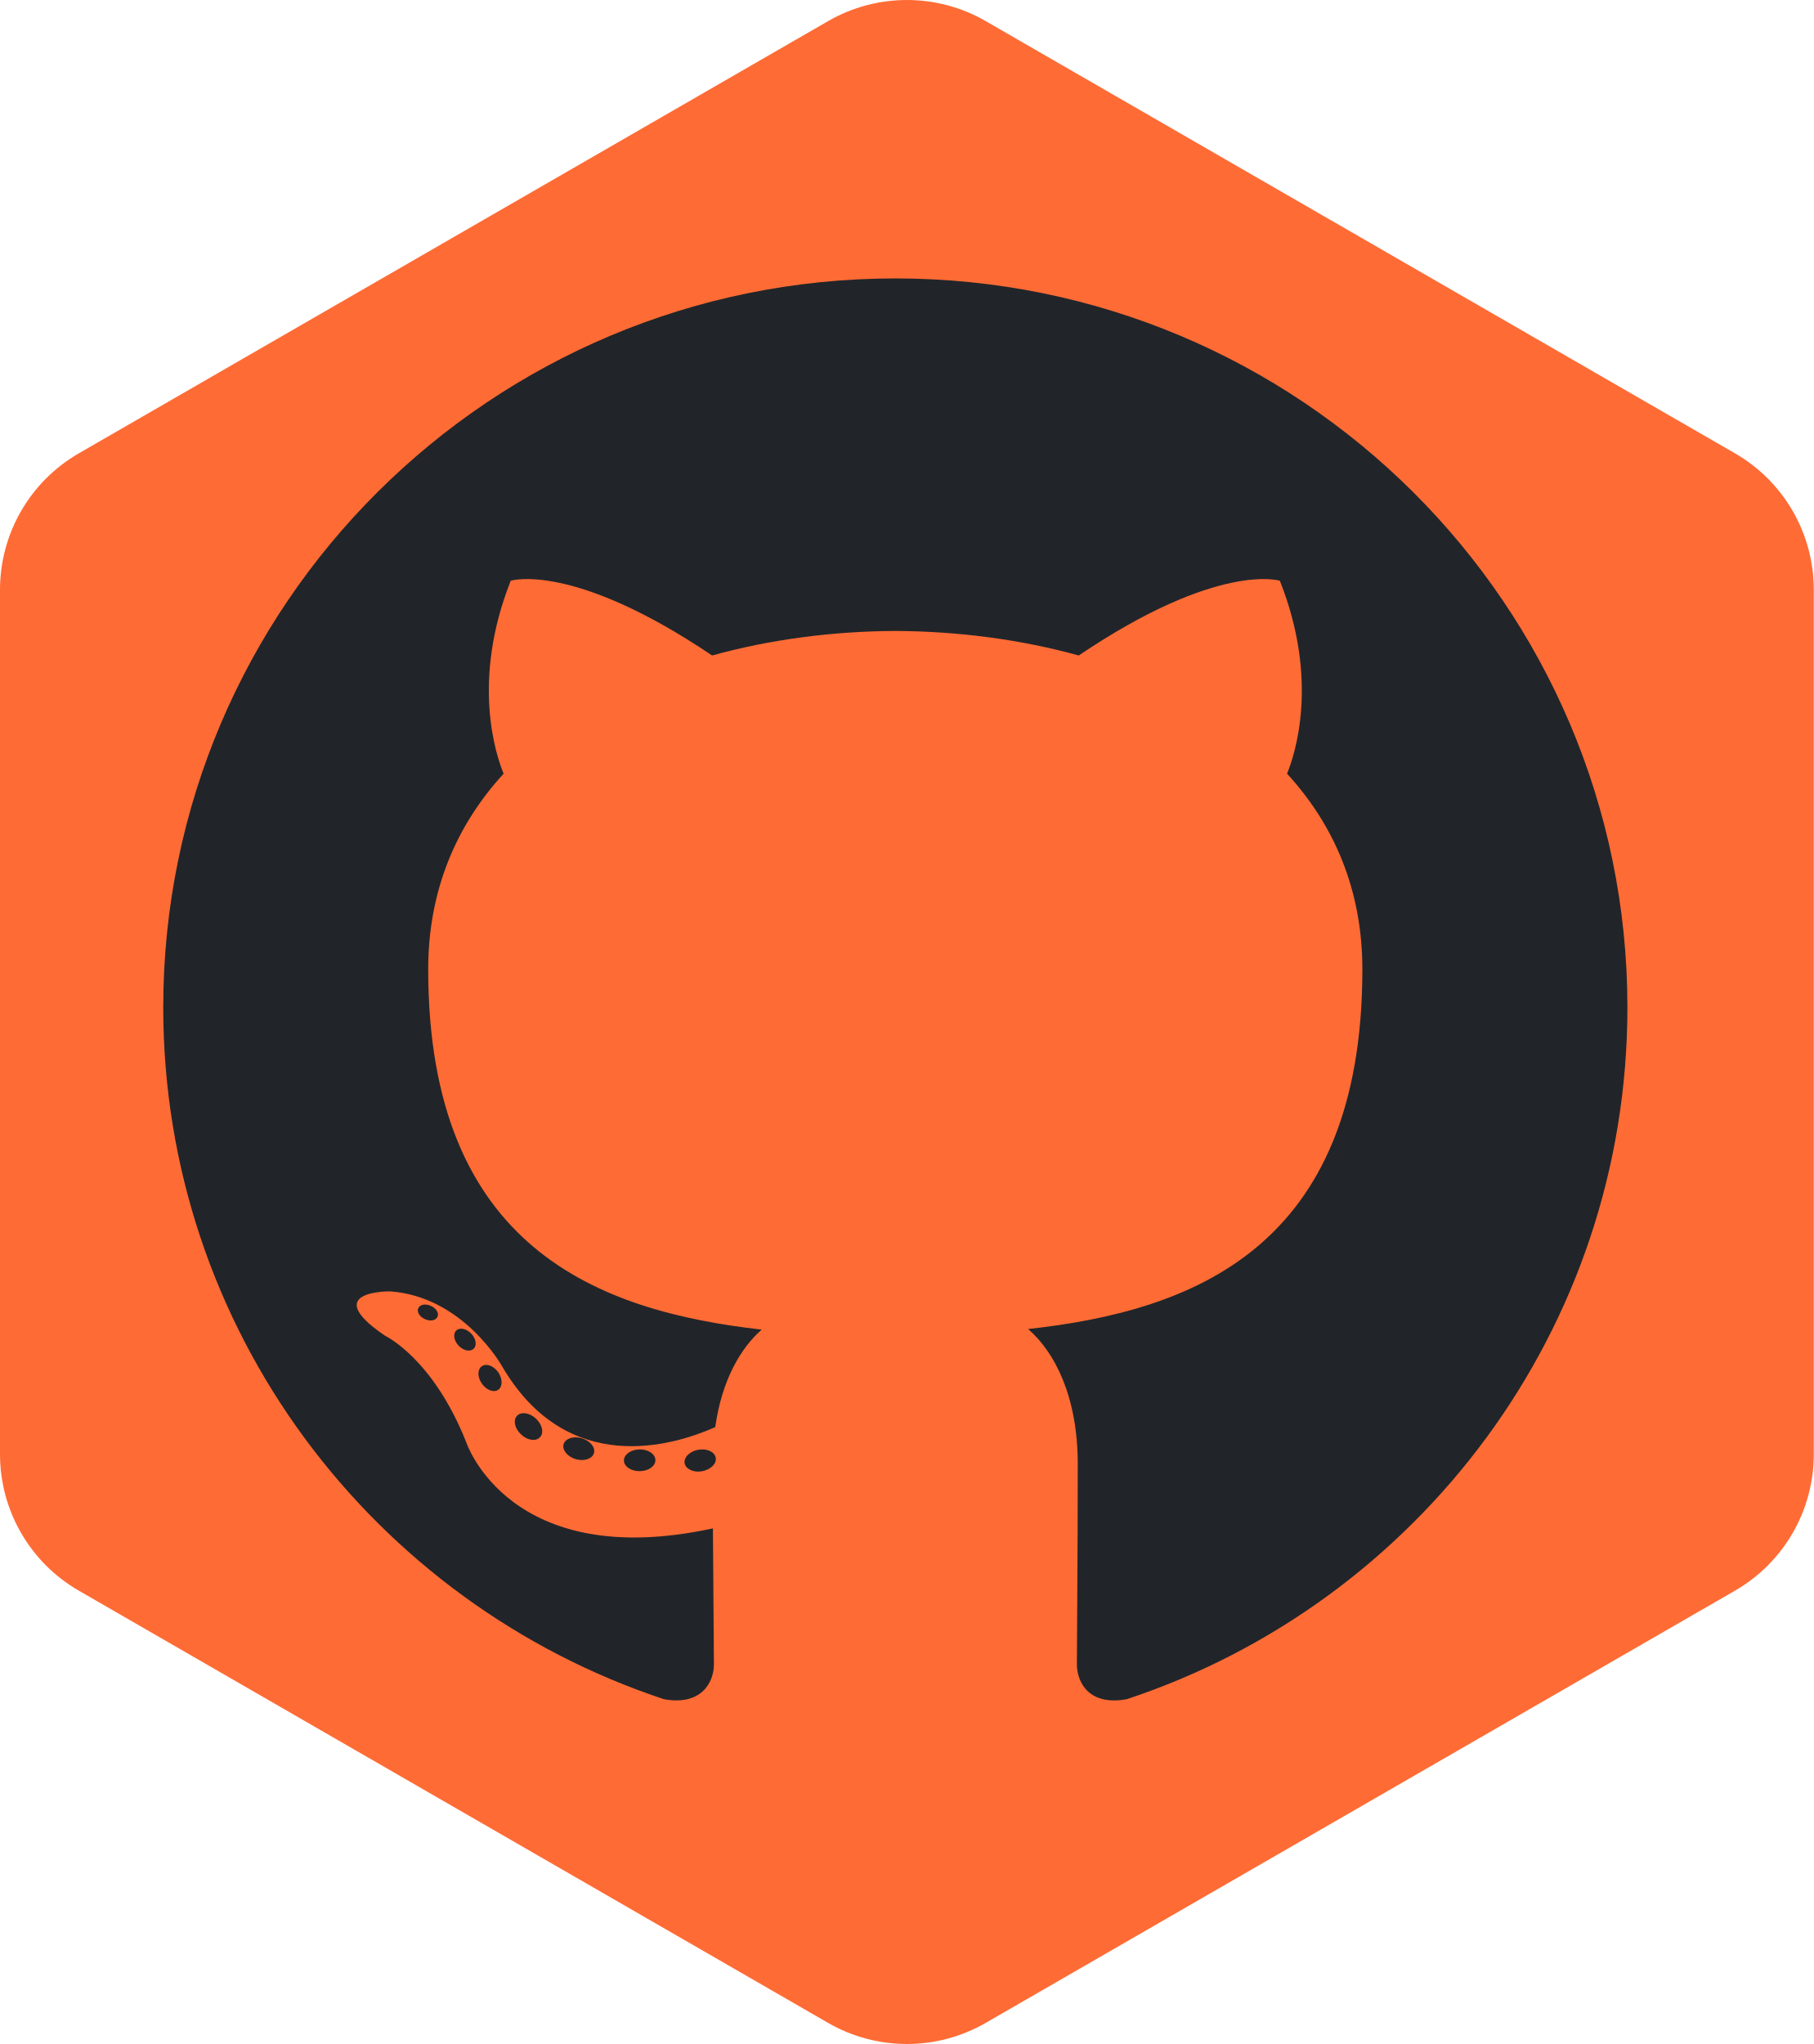
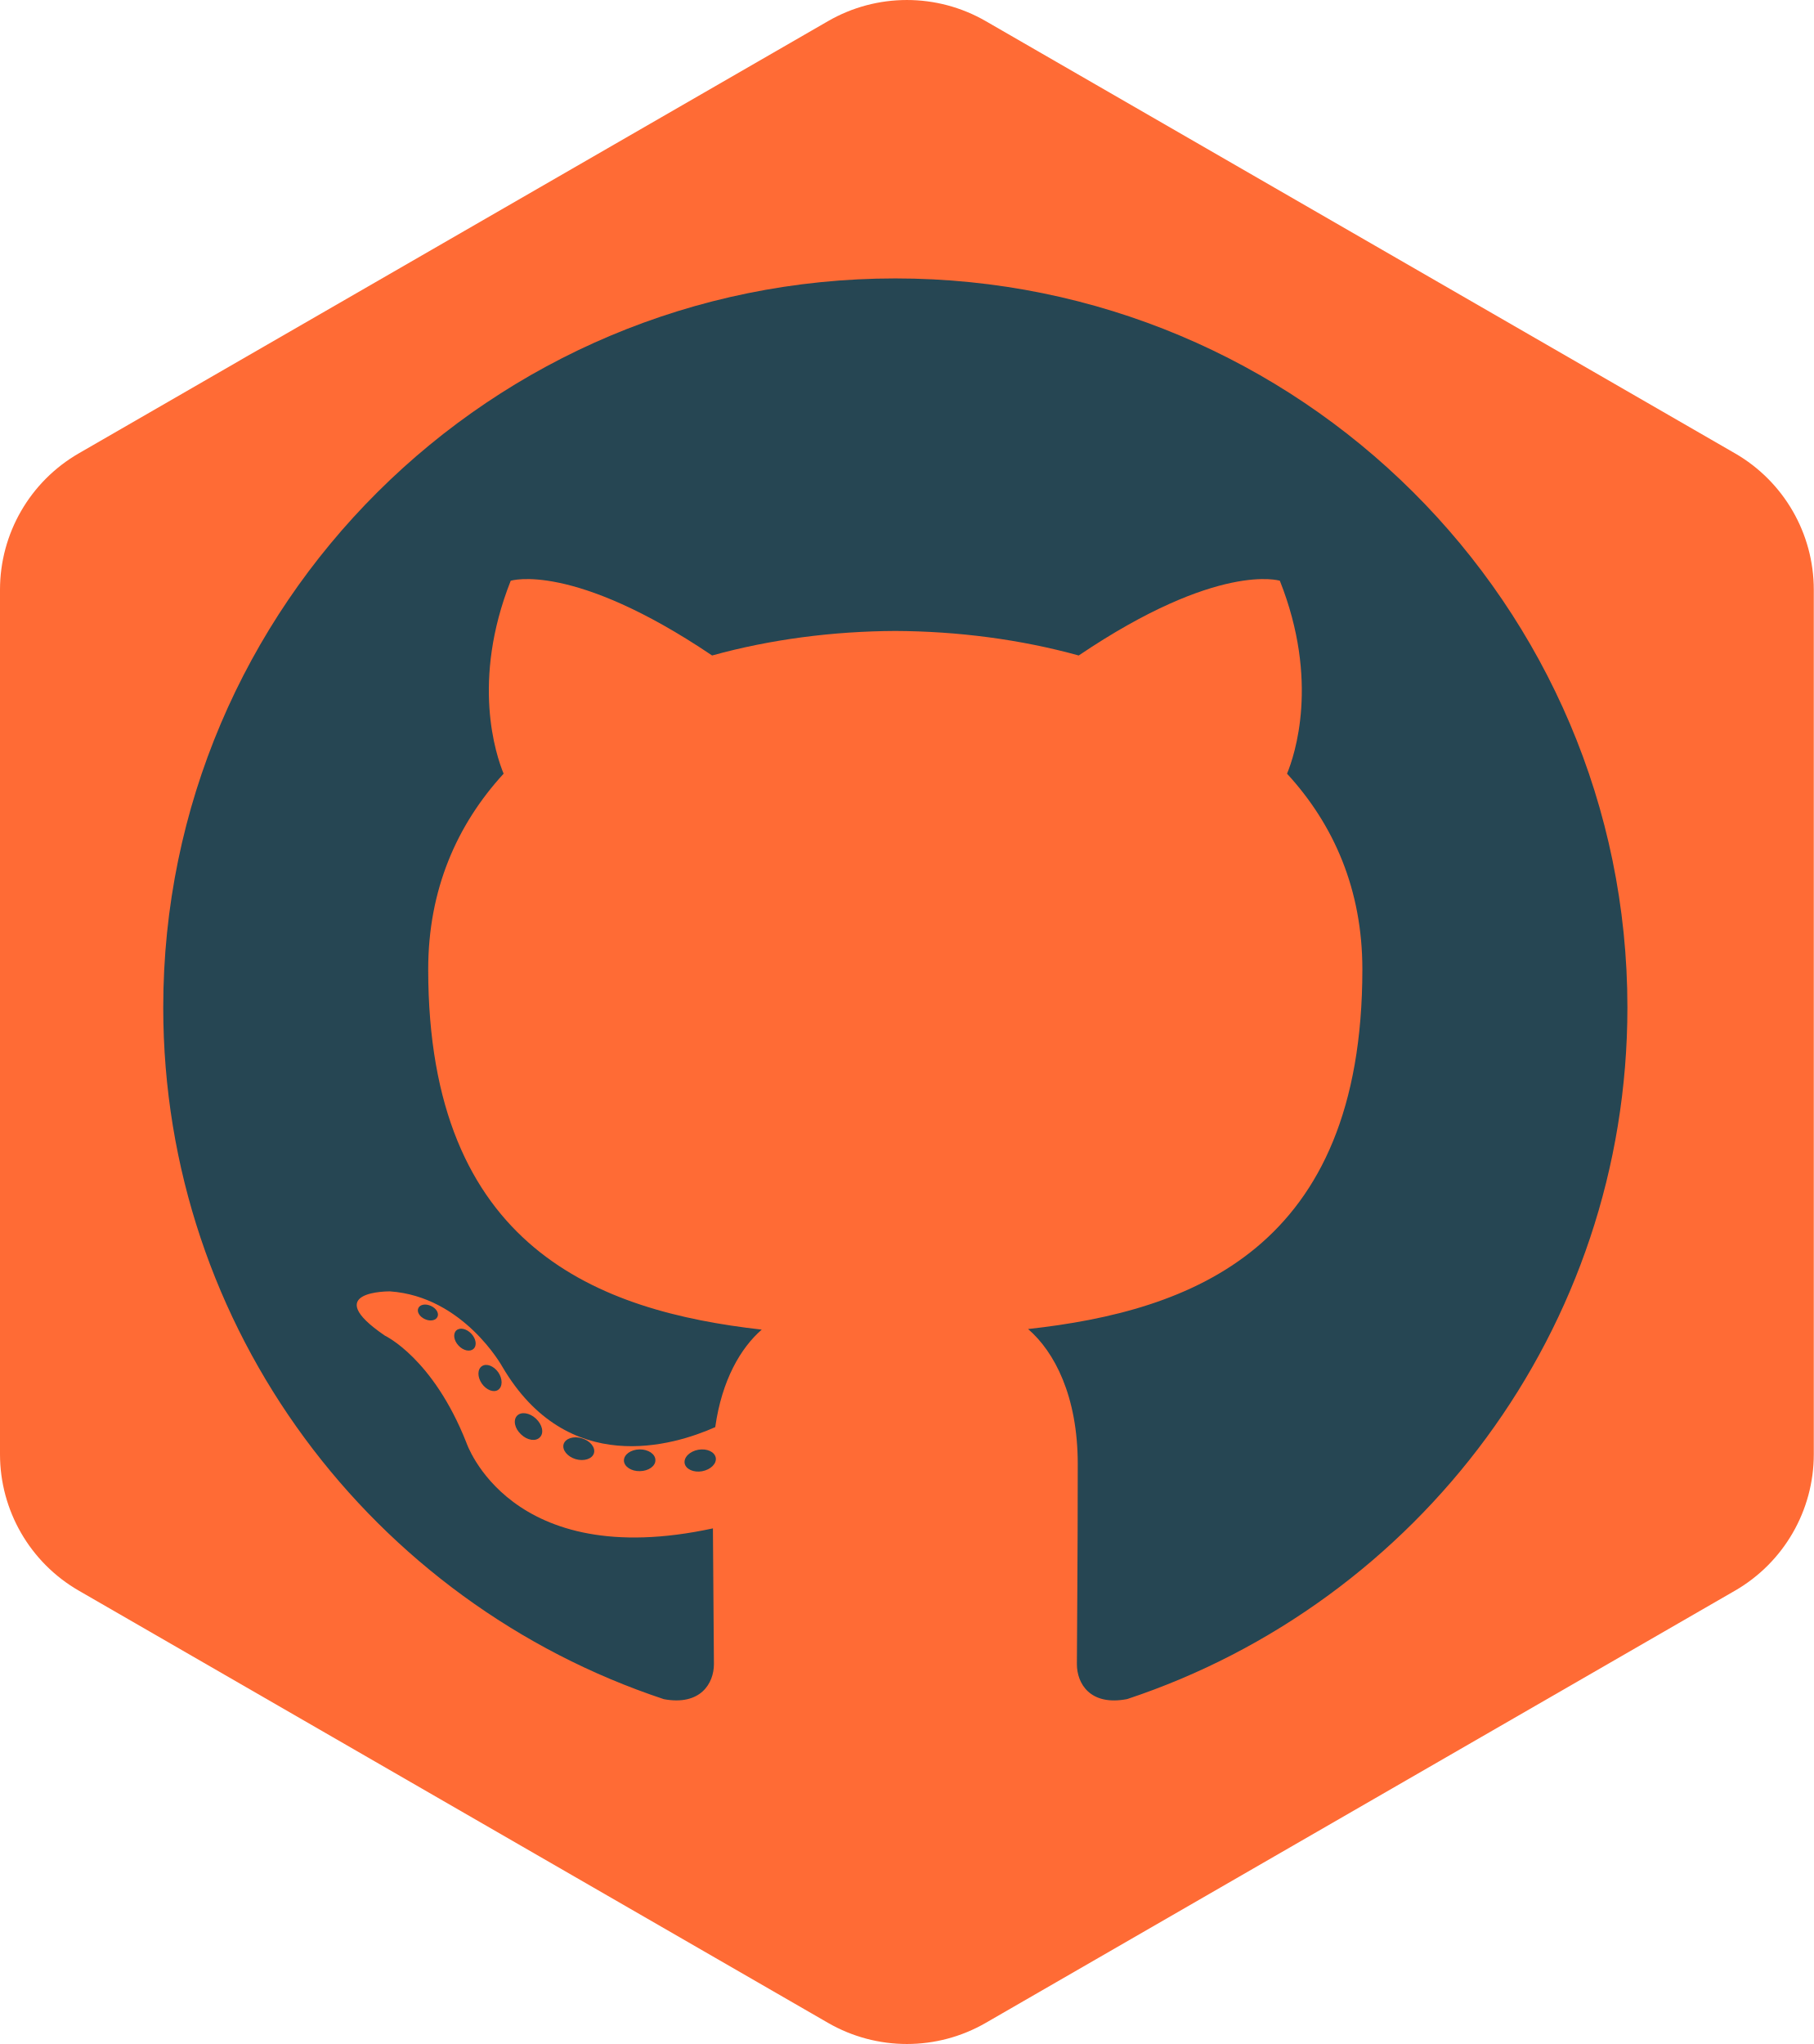
<svg xmlns="http://www.w3.org/2000/svg" width="71" height="80" viewBox="0 0 71 80" fill="none">
  <path d="M0 23.082V56.918C0 59.122 1.177 61.157 3.085 62.257L32.415 79.174C34.325 80.275 36.677 80.275 38.585 79.174L67.915 62.257C69.825 61.155 71 59.119 71 56.918V23.082C71 20.878 69.823 18.843 67.915 17.743L38.585 0.826C36.675 -0.275 34.323 -0.275 32.415 0.826L3.085 17.743C1.175 18.845 0 20.881 0 23.082Z" fill="#FF6B35" />
  <ellipse cx="35.047" cy="39.498" rx="28.657" ry="28.601" fill="#FF6B35" />
-   <path d="M35.047 10.897C19.223 10.897 6.39 23.671 6.39 39.429C6.39 52.036 14.601 62.731 25.988 66.504C27.42 66.768 27.946 65.885 27.946 65.131C27.946 64.451 27.919 62.203 27.907 59.819C19.934 61.545 18.252 56.453 18.252 56.453C16.948 53.155 15.07 52.278 15.07 52.278C12.47 50.507 15.266 50.543 15.266 50.543C18.144 50.745 19.659 53.484 19.659 53.484C22.215 57.846 26.363 56.584 27.998 55.856C28.256 54.011 28.998 52.753 29.818 52.04C23.453 51.319 16.762 48.872 16.762 37.939C16.762 34.824 17.881 32.279 19.714 30.281C19.417 29.562 18.436 26.66 19.992 22.73C19.992 22.73 22.398 21.963 27.875 25.655C30.16 25.022 32.612 24.706 35.047 24.695C37.483 24.706 39.936 25.022 42.226 25.655C47.696 21.963 50.099 22.73 50.099 22.73C51.659 26.66 50.678 29.562 50.38 30.281C52.217 32.279 53.329 34.824 53.329 37.939C53.329 48.898 46.625 51.311 40.244 52.017C41.272 52.903 42.188 54.639 42.188 57.301C42.188 61.119 42.154 64.192 42.154 65.131C42.154 65.891 42.67 66.78 44.123 66.5C55.503 62.723 63.704 52.032 63.704 39.429C63.704 23.671 50.873 10.897 35.047 10.897Z" fill="#212529" />
-   <path d="M17.123 51.542C17.06 51.684 16.836 51.726 16.632 51.629C16.424 51.536 16.307 51.343 16.375 51.2C16.437 51.055 16.661 51.014 16.868 51.112C17.077 51.205 17.195 51.4 17.123 51.542V51.542ZM18.533 52.794C18.396 52.921 18.129 52.862 17.948 52.663C17.76 52.464 17.725 52.198 17.864 52.07C18.005 51.944 18.264 52.002 18.452 52.202C18.639 52.403 18.676 52.667 18.533 52.795L18.533 52.794ZM19.5 54.397C19.324 54.518 19.037 54.404 18.86 54.151C18.684 53.897 18.684 53.593 18.863 53.471C19.041 53.349 19.324 53.458 19.504 53.71C19.679 53.968 19.679 54.273 19.5 54.397L19.5 54.397ZM21.135 56.252C20.978 56.425 20.644 56.379 20.399 56.143C20.148 55.913 20.078 55.587 20.236 55.414C20.395 55.241 20.731 55.29 20.978 55.523C21.227 55.753 21.303 56.082 21.136 56.252H21.135ZM23.249 56.879C23.18 57.102 22.858 57.204 22.533 57.109C22.209 57.011 21.997 56.749 22.062 56.524C22.13 56.299 22.453 56.193 22.78 56.294C23.104 56.392 23.317 56.652 23.249 56.879H23.249ZM25.655 57.145C25.663 57.38 25.387 57.575 25.047 57.579C24.704 57.587 24.427 57.396 24.423 57.165C24.423 56.927 24.692 56.734 25.035 56.728C25.375 56.722 25.655 56.911 25.655 57.145V57.145ZM28.018 57.054C28.058 57.284 27.822 57.52 27.483 57.583C27.151 57.643 26.843 57.501 26.8 57.274C26.759 57.038 27 56.803 27.332 56.742C27.671 56.683 27.974 56.821 28.018 57.054" fill="#212529" />
+   <path d="M35.047 10.897C19.223 10.897 6.39 23.671 6.39 39.429C6.39 52.036 14.601 62.731 25.988 66.504C27.42 66.768 27.946 65.885 27.946 65.131C27.946 64.451 27.919 62.203 27.907 59.819C19.934 61.545 18.252 56.453 18.252 56.453C16.948 53.155 15.07 52.278 15.07 52.278C12.47 50.507 15.266 50.543 15.266 50.543C18.144 50.745 19.659 53.484 19.659 53.484C22.215 57.846 26.363 56.584 27.998 55.856C28.256 54.011 28.998 52.753 29.818 52.04C23.453 51.319 16.762 48.872 16.762 37.939C16.762 34.824 17.881 32.279 19.714 30.281C19.417 29.562 18.436 26.66 19.992 22.73C19.992 22.73 22.398 21.963 27.875 25.655C30.16 25.022 32.612 24.706 35.047 24.695C37.483 24.706 39.936 25.022 42.226 25.655C47.696 21.963 50.099 22.73 50.099 22.73C51.659 26.66 50.678 29.562 50.38 30.281C52.217 32.279 53.329 34.824 53.329 37.939C53.329 48.898 46.625 51.311 40.244 52.017C41.272 52.903 42.188 54.639 42.188 57.301C42.188 61.119 42.154 64.192 42.154 65.131C42.154 65.891 42.67 66.78 44.123 66.5C55.503 62.723 63.704 52.032 63.704 39.429C63.704 23.671 50.873 10.897 35.047 10.897Z" fill="#264653" />
+   <path d="M17.123 51.542C17.06 51.684 16.836 51.726 16.632 51.629C16.424 51.536 16.307 51.343 16.375 51.2C16.437 51.055 16.661 51.014 16.868 51.112C17.077 51.205 17.195 51.4 17.123 51.542ZM18.533 52.794C18.396 52.921 18.129 52.862 17.948 52.663C17.76 52.464 17.725 52.198 17.864 52.07C18.005 51.944 18.264 52.002 18.452 52.202C18.639 52.403 18.676 52.667 18.533 52.795L18.533 52.794ZM19.5 54.397C19.324 54.518 19.037 54.404 18.86 54.151C18.684 53.897 18.684 53.593 18.863 53.471C19.041 53.349 19.324 53.458 19.504 53.71C19.679 53.968 19.679 54.273 19.5 54.397L19.5 54.397ZM21.135 56.252C20.978 56.425 20.644 56.379 20.399 56.143C20.148 55.913 20.078 55.587 20.236 55.414C20.395 55.241 20.731 55.29 20.978 55.523C21.227 55.753 21.303 56.082 21.136 56.252H21.135ZM23.249 56.879C23.18 57.102 22.858 57.204 22.533 57.109C22.209 57.011 21.997 56.749 22.062 56.524C22.13 56.299 22.453 56.193 22.78 56.294C23.104 56.392 23.317 56.652 23.249 56.879H23.249ZM25.655 57.145C25.663 57.38 25.387 57.575 25.047 57.579C24.704 57.587 24.427 57.396 24.423 57.165C24.423 56.927 24.692 56.734 25.035 56.728C25.375 56.722 25.655 56.911 25.655 57.145ZM28.018 57.054C28.058 57.284 27.822 57.52 27.483 57.583C27.151 57.643 26.843 57.501 26.8 57.274C26.759 57.038 27 56.803 27.332 56.742C27.671 56.683 27.974 56.821 28.018 57.054Z" fill="#264653" />
</svg>
